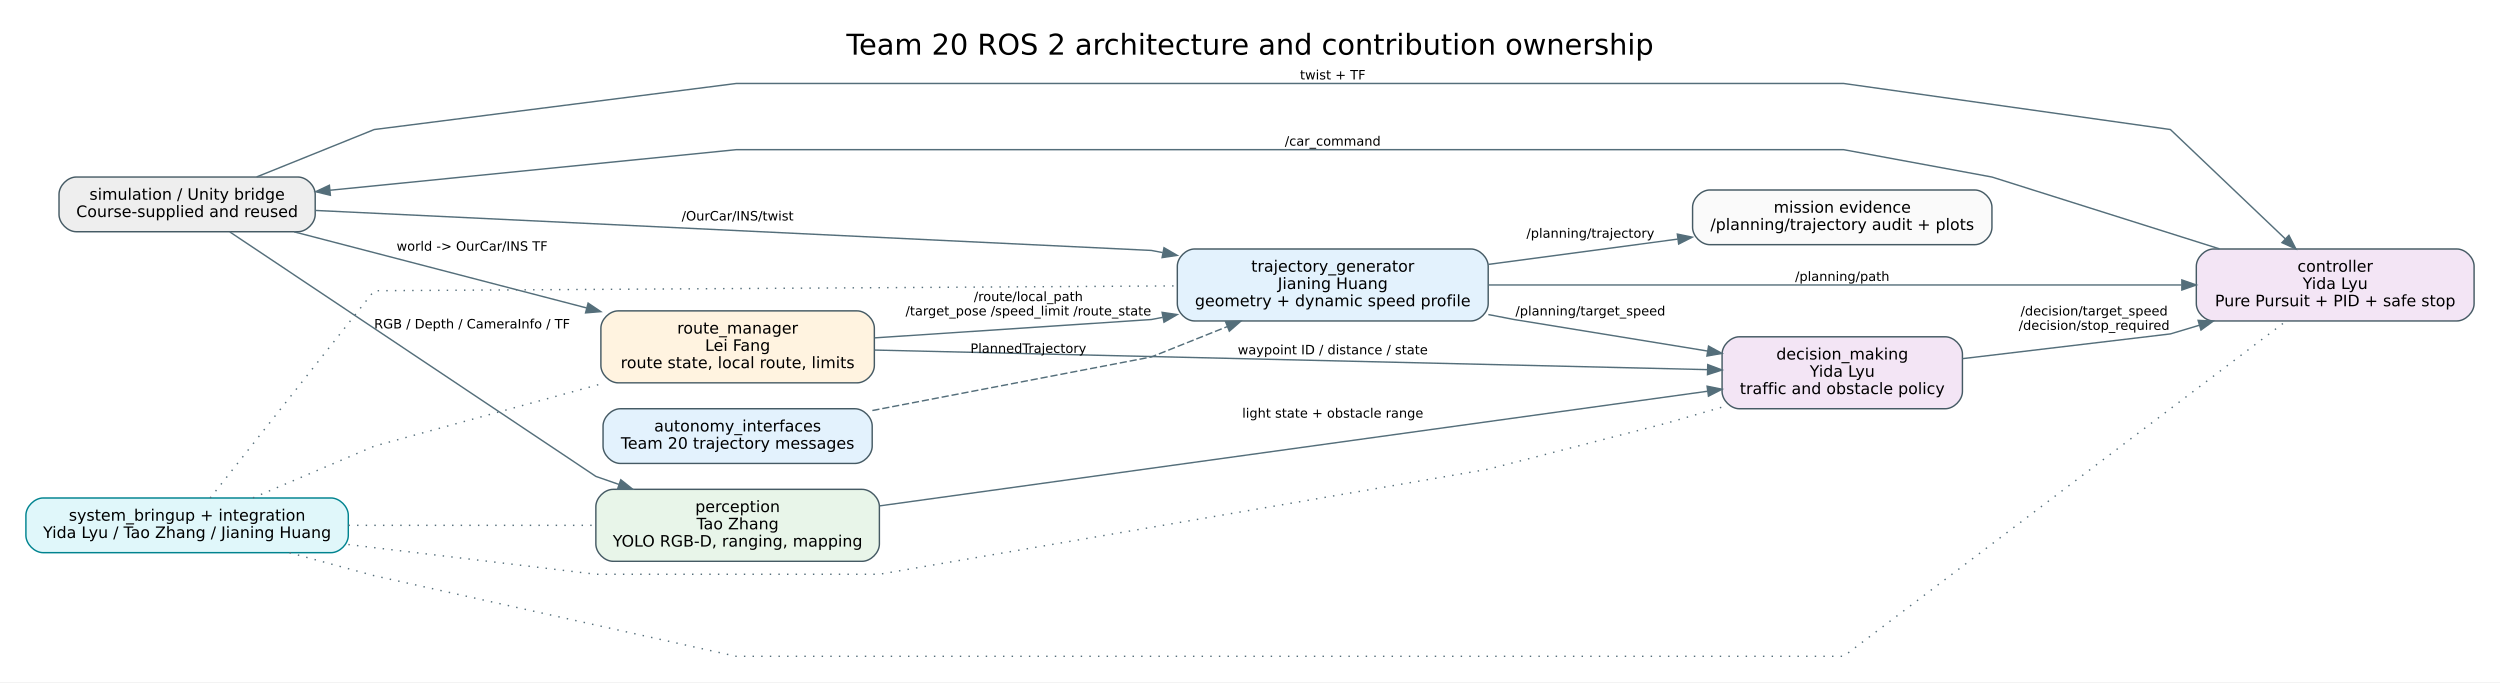
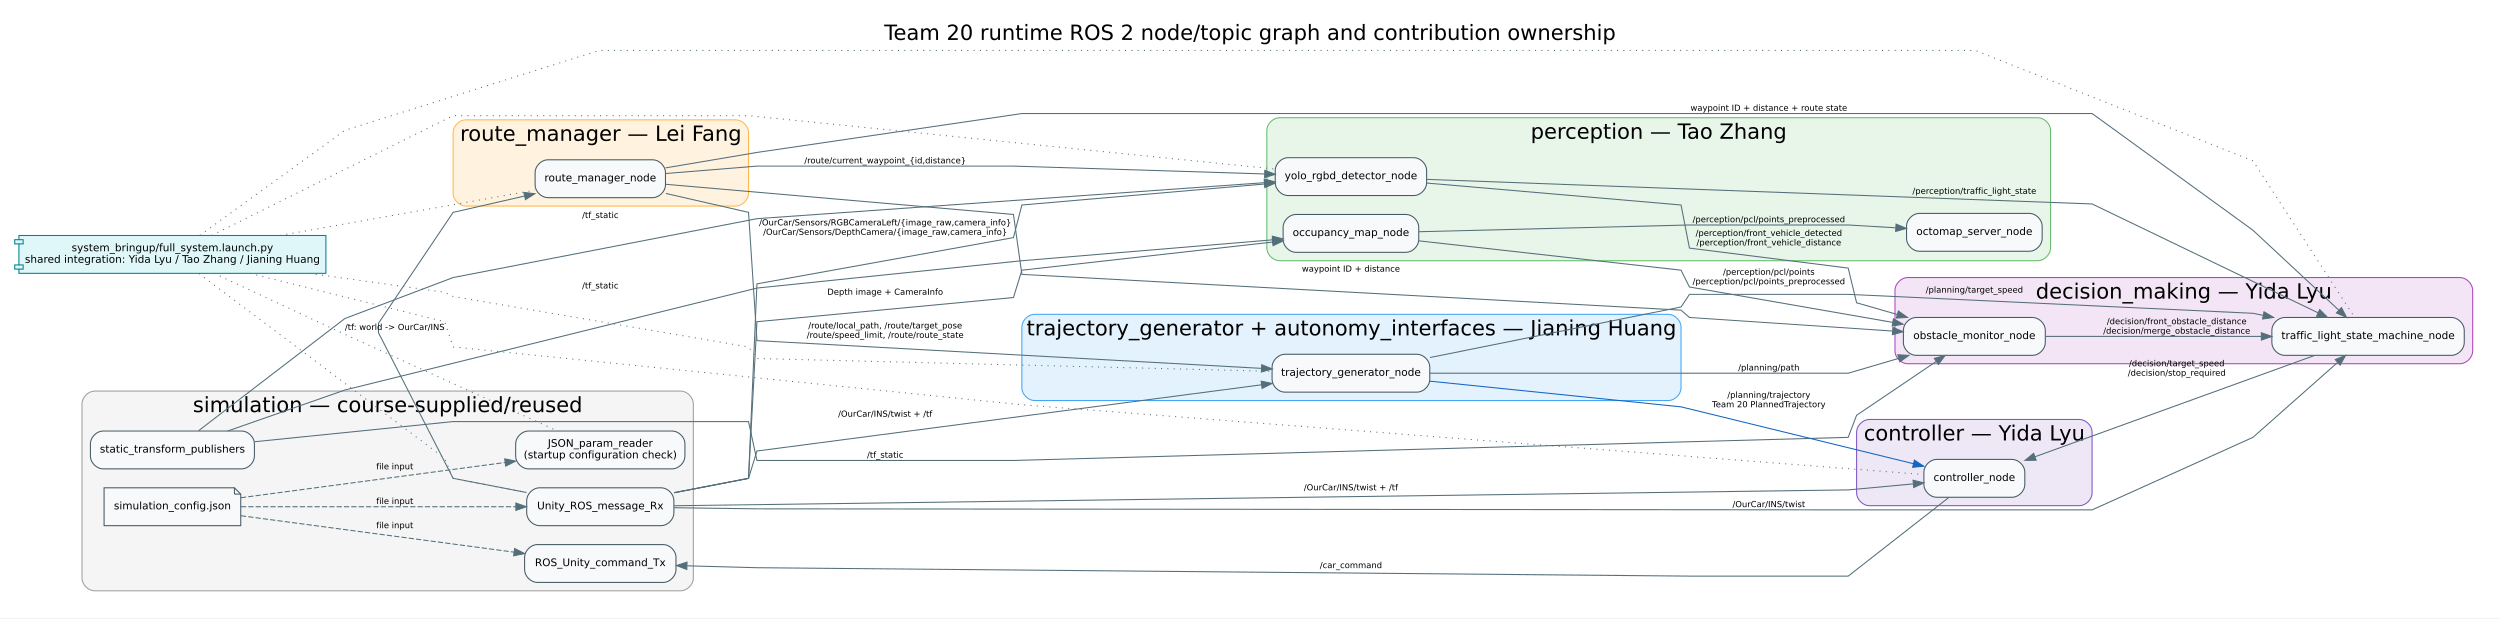
- <svg xmlns="http://www.w3.org/2000/svg" width="1737pt" height="474pt" viewBox="0.00 0.00 1737.00 474.00">
-   <g id="graph0" class="graph" transform="scale(1 1) rotate(0) translate(18 456)">
-     <polygon fill="white" stroke="transparent" points="-18,18 -18,-456 1719,-456 1719,18 -18,18" />
-     <text text-anchor="middle" x="850.5" y="-418" font-family="DejaVu Sans" font-size="20.00">Team 20 ROS 2 architecture and contribution ownership</text>
+ <svg xmlns="http://www.w3.org/2000/svg" width="2378pt" height="588pt" viewBox="0.00 0.00 2378.00 588.00">
+   <g id="graph0" class="graph" transform="scale(1 1) rotate(0) translate(18 570)">
+     <polygon fill="white" stroke="transparent" points="-18,18 -18,-570 2360,-570 2360,18 -18,18" />
+     <text text-anchor="middle" x="1171" y="-532" font-family="DejaVu Sans" font-size="20.00">Team 20 runtime ROS 2 node/topic graph and contribution ownership</text>
+     <g id="clust1" class="cluster">
+       <path fill="#f5f5f5" stroke="#9e9e9e" d="M72,-8C72,-8 629.5,-8 629.5,-8 635.5,-8 641.5,-14 641.5,-20 641.5,-20 641.5,-186 641.5,-186 641.5,-192 635.5,-198 629.5,-198 629.5,-198 72,-198 72,-198 66,-198 60,-192 60,-186 60,-186 60,-20 60,-20 60,-14 66,-8 72,-8" />
+       <text text-anchor="middle" x="350.75" y="-178" font-family="DejaVu Sans" font-size="20.00">simulation — course-supplied/reused</text>
+     </g>
+     <g id="clust2" class="cluster">
+       <path fill="#e8f5e9" stroke="#66bb6a" d="M1199,-322C1199,-322 1920.5,-322 1920.5,-322 1926.5,-322 1932.5,-328 1932.5,-334 1932.5,-334 1932.5,-446 1932.5,-446 1932.5,-452 1926.5,-458 1920.5,-458 1920.5,-458 1199,-458 1199,-458 1193,-458 1187,-452 1187,-446 1187,-446 1187,-334 1187,-334 1187,-328 1193,-322 1199,-322" />
+       <text text-anchor="middle" x="1559.75" y="-438" font-family="DejaVu Sans" font-size="20.00">perception — Tao Zhang</text>
+     </g>
+     <g id="clust3" class="cluster">
+       <path fill="#fff3e0" stroke="#ffb74d" d="M425,-374C425,-374 682,-374 682,-374 688,-374 694,-380 694,-386 694,-386 694,-444 694,-444 694,-450 688,-456 682,-456 682,-456 425,-456 425,-456 419,-456 413,-450 413,-444 413,-444 413,-386 413,-386 413,-380 419,-374 425,-374" />
+       <text text-anchor="middle" x="553.5" y="-436" font-family="DejaVu Sans" font-size="20.00">route_manager — Lei Fang</text>
+     </g>
+     <g id="clust4" class="cluster">
+       <path fill="#e3f2fd" stroke="#42a5f5" d="M966,-189C966,-189 1569,-189 1569,-189 1575,-189 1581,-195 1581,-201 1581,-201 1581,-259 1581,-259 1581,-265 1575,-271 1569,-271 1569,-271 966,-271 966,-271 960,-271 954,-265 954,-259 954,-259 954,-201 954,-201 954,-195 960,-189 966,-189" />
+       <text text-anchor="middle" x="1267.5" y="-251" font-family="DejaVu Sans" font-size="20.00">trajectory_generator + autonomy_interfaces — Jianing Huang</text>
+     </g>
+     <g id="clust5" class="cluster">
+       <path fill="#f3e5f5" stroke="#ab47bc" d="M1796.5,-224C1796.5,-224 2322,-224 2322,-224 2328,-224 2334,-230 2334,-236 2334,-236 2334,-294 2334,-294 2334,-300 2328,-306 2322,-306 2322,-306 1796.5,-306 1796.5,-306 1790.5,-306 1784.5,-300 1784.5,-294 1784.5,-294 1784.5,-236 1784.5,-236 1784.5,-230 1790.5,-224 1796.5,-224" />
+       <text text-anchor="middle" x="2059.25" y="-286" font-family="DejaVu Sans" font-size="20.00">decision_making — Yida Lyu</text>
+     </g>
+     <g id="clust6" class="cluster">
+       <path fill="#ede7f6" stroke="#7e57c2" d="M1760,-89C1760,-89 1960,-89 1960,-89 1966,-89 1972,-95 1972,-101 1972,-101 1972,-159 1972,-159 1972,-165 1966,-171 1960,-171 1960,-171 1760,-171 1760,-171 1754,-171 1748,-165 1748,-159 1748,-159 1748,-101 1748,-101 1748,-95 1754,-89 1760,-89" />
+       <text text-anchor="middle" x="1860" y="-151" font-family="DejaVu Sans" font-size="20.00">controller — Yida Lyu</text>
+     </g>
    <g id="node1" class="node">
-       <path fill="#eeeeee" stroke="#455a64" d="M189,-333C189,-333 35,-333 35,-333 29,-333 23,-327 23,-321 23,-321 23,-307 23,-307 23,-301 29,-295 35,-295 35,-295 189,-295 189,-295 195,-295 201,-301 201,-307 201,-307 201,-321 201,-321 201,-327 195,-333 189,-333" />
-       <text text-anchor="middle" x="112" y="-317.2" font-family="DejaVu Sans" font-size="11.00">simulation / Unity bridge</text>
-       <text text-anchor="middle" x="112" y="-305.2" font-family="DejaVu Sans" font-size="11.00">Course-supplied and reused</text>
+       <polygon fill="#f7f9fb" stroke="#455a64" points="205,-106 81,-106 81,-70 211,-70 211,-100 205,-106" />
+       <polyline fill="none" stroke="#455a64" points="205,-106 205,-100 " />
+       <polyline fill="none" stroke="#455a64" points="211,-100 205,-100 " />
+       <text text-anchor="middle" x="146" y="-85.5" font-family="DejaVu Sans" font-size="10.00">simulation_config.json</text>
    </g>
    <g id="node2" class="node">
-       <path fill="#e8f5e9" stroke="#455a64" d="M581,-116C581,-116 408,-116 408,-116 402,-116 396,-110 396,-104 396,-104 396,-78 396,-78 396,-72 402,-66 408,-66 408,-66 581,-66 581,-66 587,-66 593,-72 593,-78 593,-78 593,-104 593,-104 593,-110 587,-116 581,-116" />
-       <text text-anchor="middle" x="494.5" y="-100.2" font-family="DejaVu Sans" font-size="11.00">perception</text>
-       <text text-anchor="middle" x="494.5" y="-88.2" font-family="DejaVu Sans" font-size="11.00">Tao Zhang</text>
-       <text text-anchor="middle" x="494.5" y="-76.2" font-family="DejaVu Sans" font-size="11.00">YOLO RGB-D, ranging, mapping</text>
+       <path fill="#f7f9fb" stroke="#455a64" d="M621.5,-160C621.5,-160 484.5,-160 484.5,-160 478.5,-160 472.5,-154 472.5,-148 472.5,-148 472.5,-136 472.5,-136 472.5,-130 478.5,-124 484.5,-124 484.5,-124 621.5,-124 621.5,-124 627.5,-124 633.5,-130 633.5,-136 633.5,-136 633.5,-148 633.5,-148 633.5,-154 627.5,-160 621.5,-160" />
+       <text text-anchor="middle" x="553" y="-145" font-family="DejaVu Sans" font-size="10.00">JSON_param_reader</text>
+       <text text-anchor="middle" x="553" y="-134" font-family="DejaVu Sans" font-size="10.00">(startup configuration check)</text>
+     </g>
+     <g id="edge26" class="edge">
+       <path fill="none" stroke="#546e7a" stroke-dasharray="5,2" d="M211.17,-96.56C278.95,-105.59 386.32,-119.91 462.42,-130.06" />
+       <polygon fill="#546e7a" stroke="#546e7a" points="462.1,-133.54 472.47,-131.4 463.02,-126.61 462.1,-133.54" />
+       <text text-anchor="middle" x="357.5" y="-123.6" font-family="DejaVu Sans" font-size="8.00">file input</text>
+     </g>
+     <g id="node3" class="node">
+       <path fill="#f7f9fb" stroke="#455a64" d="M611,-106C611,-106 495,-106 495,-106 489,-106 483,-100 483,-94 483,-94 483,-82 483,-82 483,-76 489,-70 495,-70 495,-70 611,-70 611,-70 617,-70 623,-76 623,-82 623,-82 623,-94 623,-94 623,-100 617,-106 611,-106" />
+       <text text-anchor="middle" x="553" y="-85.5" font-family="DejaVu Sans" font-size="10.00">Unity_ROS_message_Rx</text>
+     </g>
+     <g id="edge27" class="edge">
+       <path fill="none" stroke="#546e7a" stroke-dasharray="5,2" d="M211.17,-88C282.04,-88 396.21,-88 472.64,-88" />
+       <polygon fill="#546e7a" stroke="#546e7a" points="472.7,-91.5 482.7,-88 472.7,-84.5 472.7,-91.5" />
+       <text text-anchor="middle" x="357.5" y="-90.6" font-family="DejaVu Sans" font-size="8.00">file input</text>
+     </g>
+     <g id="node4" class="node">
+       <path fill="#f7f9fb" stroke="#455a64" d="M613,-52C613,-52 493,-52 493,-52 487,-52 481,-46 481,-40 481,-40 481,-28 481,-28 481,-22 487,-16 493,-16 493,-16 613,-16 613,-16 619,-16 625,-22 625,-28 625,-28 625,-40 625,-40 625,-46 619,-52 613,-52" />
+       <text text-anchor="middle" x="553" y="-31.5" font-family="DejaVu Sans" font-size="10.00">ROS_Unity_command_Tx</text>
+     </g>
+     <g id="edge28" class="edge">
+       <path fill="none" stroke="#546e7a" stroke-dasharray="5,2" d="M211.17,-79.44C281.51,-70.07 394.49,-55 470.91,-44.81" />
+       <polygon fill="#546e7a" stroke="#546e7a" points="471.52,-48.26 480.97,-43.47 470.6,-41.32 471.52,-48.26" />
+       <text text-anchor="middle" x="357.5" y="-67.6" font-family="DejaVu Sans" font-size="8.00">file input</text>
+     </g>
+     <g id="node6" class="node">
+       <path fill="#f7f9fb" stroke="#455a64" d="M1327,-420C1327,-420 1207,-420 1207,-420 1201,-420 1195,-414 1195,-408 1195,-408 1195,-396 1195,-396 1195,-390 1201,-384 1207,-384 1207,-384 1327,-384 1327,-384 1333,-384 1339,-390 1339,-396 1339,-396 1339,-408 1339,-408 1339,-414 1333,-420 1327,-420" />
+       <text text-anchor="middle" x="1267" y="-399.5" font-family="DejaVu Sans" font-size="10.00">yolo_rgbd_detector_node</text>
    </g>
    <g id="edge1" class="edge">
-       <path fill="none" stroke="#546e7a" d="M141.69,-294.84C213.64,-246.79 396,-125 396,-125 396,-125 402.45,-122.75 412.03,-119.41" />
-       <polygon fill="#546e7a" stroke="#546e7a" points="413.33,-122.66 421.62,-116.07 411.02,-116.05 413.33,-122.66" />
-       <text text-anchor="middle" x="310" y="-227.8" font-family="DejaVu Sans" font-size="9.00">RGB / Depth / CameraInfo / TF</text>
-     </g>
-     <g id="node3" class="node">
-       <path fill="#fff3e0" stroke="#455a64" d="M577.5,-240C577.5,-240 411.5,-240 411.5,-240 405.5,-240 399.5,-234 399.5,-228 399.5,-228 399.5,-202 399.5,-202 399.5,-196 405.5,-190 411.5,-190 411.5,-190 577.5,-190 577.5,-190 583.5,-190 589.5,-196 589.5,-202 589.5,-202 589.5,-228 589.5,-228 589.5,-234 583.5,-240 577.5,-240" />
-       <text text-anchor="middle" x="494.5" y="-224.2" font-family="DejaVu Sans" font-size="11.00">route_manager</text>
-       <text text-anchor="middle" x="494.5" y="-212.2" font-family="DejaVu Sans" font-size="11.00">Lei Fang</text>
-       <text text-anchor="middle" x="494.5" y="-200.2" font-family="DejaVu Sans" font-size="11.00">route state, local route, limits</text>
+       <path fill="none" stroke="#546e7a" d="M623.18,-101.34C658.45,-108.14 694,-115 694,-115 694,-115 702,-300 702,-300 702,-300 946,-344 946,-344 946,-344 954,-375 954,-375 954,-375 1092.17,-386.96 1184.62,-394.96" />
+       <polygon fill="#546e7a" stroke="#546e7a" points="1184.55,-398.46 1194.81,-395.84 1185.15,-391.49 1184.55,-398.46" />
+       <text text-anchor="middle" x="824" y="-355.6" font-family="DejaVu Sans" font-size="8.00">/OurCar/Sensors/RGBCameraLeft/{image_raw,camera_info}</text>
+       <text text-anchor="middle" x="824" y="-346.6" font-family="DejaVu Sans" font-size="8.00">/OurCar/Sensors/DepthCamera/{image_raw,camera_info}</text>
+     </g>
+     <g id="node7" class="node">
+       <path fill="#f7f9fb" stroke="#455a64" d="M1319.5,-366C1319.5,-366 1214.5,-366 1214.5,-366 1208.5,-366 1202.5,-360 1202.5,-354 1202.5,-354 1202.5,-342 1202.5,-342 1202.5,-336 1208.5,-330 1214.5,-330 1214.5,-330 1319.5,-330 1319.5,-330 1325.5,-330 1331.5,-336 1331.5,-342 1331.5,-342 1331.5,-354 1331.5,-354 1331.5,-360 1325.5,-366 1319.5,-366" />
+       <text text-anchor="middle" x="1267" y="-345.5" font-family="DejaVu Sans" font-size="10.00">occupancy_map_node</text>
    </g>
    <g id="edge2" class="edge">
-       <path fill="none" stroke="#546e7a" d="M186.36,-294.91C244.08,-279.89 325.24,-258.78 389.63,-242.02" />
-       <polygon fill="#546e7a" stroke="#546e7a" points="390.62,-245.39 399.41,-239.48 388.85,-238.61 390.62,-245.39" />
-       <text text-anchor="middle" x="310" y="-281.8" font-family="DejaVu Sans" font-size="9.00">world -&gt; OurCar/INS TF</text>
-     </g>
-     <g id="node4" class="node">
-       <path fill="#e3f2fd" stroke="#455a64" d="M1004,-283C1004,-283 812,-283 812,-283 806,-283 800,-277 800,-271 800,-271 800,-245 800,-245 800,-239 806,-233 812,-233 812,-233 1004,-233 1004,-233 1010,-233 1016,-239 1016,-245 1016,-245 1016,-271 1016,-271 1016,-277 1010,-283 1004,-283" />
-       <text text-anchor="middle" x="908" y="-267.2" font-family="DejaVu Sans" font-size="11.00">trajectory_generator</text>
-       <text text-anchor="middle" x="908" y="-255.2" font-family="DejaVu Sans" font-size="11.00">Jianing Huang</text>
-       <text text-anchor="middle" x="908" y="-243.2" font-family="DejaVu Sans" font-size="11.00">geometry + dynamic speed profile</text>
+       <path fill="none" stroke="#546e7a" d="M623.18,-101.34C658.45,-108.14 694,-115 694,-115 694,-115 702,-264 702,-264 702,-264 946,-287 946,-287 946,-287 954,-313 954,-313 954,-313 1100.1,-329.39 1192.35,-339.74" />
+       <polygon fill="#546e7a" stroke="#546e7a" points="1192.16,-343.24 1202.49,-340.88 1192.94,-336.28 1192.16,-343.24" />
+       <text text-anchor="middle" x="824" y="-289.6" font-family="DejaVu Sans" font-size="8.00">Depth image + CameraInfo</text>
+     </g>
+     <g id="node9" class="node">
+       <path fill="#f7f9fb" stroke="#455a64" d="M603,-418C603,-418 503,-418 503,-418 497,-418 491,-412 491,-406 491,-406 491,-394 491,-394 491,-388 497,-382 503,-382 503,-382 603,-382 603,-382 609,-382 615,-388 615,-394 615,-394 615,-406 615,-406 615,-412 609,-418 603,-418" />
+       <text text-anchor="middle" x="553" y="-397.5" font-family="DejaVu Sans" font-size="10.00">route_manager_node</text>
+     </g>
+     <g id="edge8" class="edge">
+       <path fill="none" stroke="#546e7a" d="M482.59,-101.58C447.73,-108.3 413,-115 413,-115 413,-115 342,-253.5 342,-253.5 342,-253.5 342,-262.5 342,-262.5 342,-262.5 413,-368 413,-368 413,-368 446.46,-375.65 480.66,-383.47" />
+       <polygon fill="#546e7a" stroke="#546e7a" points="480.25,-386.96 490.78,-385.78 481.81,-380.14 480.25,-386.96" />
+       <text text-anchor="middle" x="357.5" y="-256.1" font-family="DejaVu Sans" font-size="8.00">/tf: world -&gt; OurCar/INS</text>
+     </g>
+     <g id="node10" class="node">
+       <path fill="#f7f9fb" stroke="#455a64" d="M1330,-233C1330,-233 1204,-233 1204,-233 1198,-233 1192,-227 1192,-221 1192,-221 1192,-209 1192,-209 1192,-203 1198,-197 1204,-197 1204,-197 1330,-197 1330,-197 1336,-197 1342,-203 1342,-209 1342,-209 1342,-221 1342,-221 1342,-227 1336,-233 1330,-233" />
+       <text text-anchor="middle" x="1267" y="-212.5" font-family="DejaVu Sans" font-size="10.00">trajectory_generator_node</text>
+     </g>
+     <g id="edge9" class="edge">
+       <path fill="none" stroke="#546e7a" d="M623.18,-101.34C658.45,-108.14 694,-115 694,-115 694,-115 702,-141 702,-141 702,-141 1024.64,-183.33 1181.87,-203.96" />
+       <polygon fill="#546e7a" stroke="#546e7a" points="1181.61,-207.46 1191.98,-205.29 1182.52,-200.52 1181.61,-207.46" />
+       <text text-anchor="middle" x="824" y="-173.6" font-family="DejaVu Sans" font-size="8.00">/OurCar/INS/twist + /tf</text>
+     </g>
+     <g id="node12" class="node">
+       <path fill="#f7f9fb" stroke="#455a64" d="M2314,-268C2314,-268 2155,-268 2155,-268 2149,-268 2143,-262 2143,-256 2143,-256 2143,-244 2143,-244 2143,-238 2149,-232 2155,-232 2155,-232 2314,-232 2314,-232 2320,-232 2326,-238 2326,-244 2326,-244 2326,-256 2326,-256 2326,-262 2320,-268 2314,-268" />
+       <text text-anchor="middle" x="2234.5" y="-247.5" font-family="DejaVu Sans" font-size="10.00">traffic_light_state_machine_node</text>
+     </g>
+     <g id="edge11" class="edge">
+       <path fill="none" stroke="#546e7a" d="M623.23,-87.06C661.75,-86.54 702,-86 702,-86 702,-86 1748,-85 1748,-85 1748,-85 1972,-85 1972,-85 1972,-85 2125,-154 2125,-154 2125,-154 2173.15,-196.61 2205.3,-225.05" />
+       <polygon fill="#546e7a" stroke="#546e7a" points="2203.28,-227.94 2213.09,-231.94 2207.92,-222.7 2203.28,-227.94" />
+       <text text-anchor="middle" x="1664.5" y="-87.6" font-family="DejaVu Sans" font-size="8.00">/OurCar/INS/twist</text>
+     </g>
+     <g id="node13" class="node">
+       <path fill="#f7f9fb" stroke="#455a64" d="M1896,-133C1896,-133 1824,-133 1824,-133 1818,-133 1812,-127 1812,-121 1812,-121 1812,-109 1812,-109 1812,-103 1818,-97 1824,-97 1824,-97 1896,-97 1896,-97 1902,-97 1908,-103 1908,-109 1908,-109 1908,-121 1908,-121 1908,-127 1902,-133 1896,-133" />
+       <text text-anchor="middle" x="1860" y="-112.5" font-family="DejaVu Sans" font-size="10.00">controller_node</text>
+     </g>
+     <g id="edge10" class="edge">
+       <path fill="none" stroke="#546e7a" d="M623.33,-88.94C877,-92.36 1740,-104 1740,-104 1740,-104 1771.24,-106.89 1801.71,-109.7" />
+       <polygon fill="#546e7a" stroke="#546e7a" points="1801.69,-113.22 1811.97,-110.65 1802.33,-106.25 1801.69,-113.22" />
+       <text text-anchor="middle" x="1267" y="-103.6" font-family="DejaVu Sans" font-size="8.00">/OurCar/INS/twist + /tf</text>
+     </g>
+     <g id="node5" class="node">
+       <path fill="#f7f9fb" stroke="#455a64" d="M212,-160C212,-160 80,-160 80,-160 74,-160 68,-154 68,-148 68,-148 68,-136 68,-136 68,-130 74,-124 80,-124 80,-124 212,-124 212,-124 218,-124 224,-130 224,-136 224,-136 224,-148 224,-148 224,-154 218,-160 212,-160" />
+       <text text-anchor="middle" x="146" y="-139.5" font-family="DejaVu Sans" font-size="10.00">static_transform_publishers</text>
+     </g>
+     <g id="edge5" class="edge">
+       <path fill="none" stroke="#546e7a" d="M170.7,-160.18C215.91,-194.84 310,-267 310,-267 310,-267 413,-306 413,-306 413,-306 702,-362 702,-362 702,-362 1028.73,-385.17 1184.82,-396.24" />
+       <polygon fill="#546e7a" stroke="#546e7a" points="1184.63,-399.74 1194.85,-396.95 1185.13,-392.76 1184.63,-399.74" />
+       <text text-anchor="middle" x="553" y="-362.6" font-family="DejaVu Sans" font-size="8.00">/tf_static</text>
+     </g>
+     <g id="edge6" class="edge">
+       <path fill="none" stroke="#546e7a" d="M198.57,-160.04C246.33,-176.73 310,-199 310,-199 310,-199 702,-296 702,-296 702,-296 954,-322 954,-322 954,-322 1100.1,-334.18 1192.35,-341.86" />
+       <polygon fill="#546e7a" stroke="#546e7a" points="1192.23,-345.36 1202.49,-342.71 1192.81,-338.39 1192.23,-345.36" />
+       <text text-anchor="middle" x="553" y="-295.6" font-family="DejaVu Sans" font-size="8.00">/tf_static</text>
+     </g>
+     <g id="node11" class="node">
+       <path fill="#f7f9fb" stroke="#455a64" d="M1915.5,-268C1915.5,-268 1804.5,-268 1804.5,-268 1798.5,-268 1792.5,-262 1792.5,-256 1792.5,-256 1792.5,-244 1792.5,-244 1792.5,-238 1798.5,-232 1804.5,-232 1804.5,-232 1915.5,-232 1915.5,-232 1921.5,-232 1927.5,-238 1927.5,-244 1927.5,-244 1927.5,-256 1927.5,-256 1927.5,-262 1921.5,-268 1915.5,-268" />
+       <text text-anchor="middle" x="1860" y="-247.5" font-family="DejaVu Sans" font-size="10.00">obstacle_monitor_node</text>
+     </g>
+     <g id="edge7" class="edge">
+       <path fill="none" stroke="#546e7a" d="M224.3,-149.85C302.83,-157.82 413,-169 413,-169 413,-169 694,-169 694,-169 694,-169 702,-132 702,-132 702,-132 946,-132 946,-132 946,-132 1740,-154 1740,-154 1740,-154 1748,-175 1748,-175 1748,-175 1791.21,-204.2 1823.71,-226.16" />
+       <polygon fill="#546e7a" stroke="#546e7a" points="1821.88,-229.15 1832.13,-231.84 1825.8,-223.35 1821.88,-229.15" />
+       <text text-anchor="middle" x="824" y="-134.6" font-family="DejaVu Sans" font-size="8.00">/tf_static</text>
+     </g>
+     <g id="edge17" class="edge">
+       <path fill="none" stroke="#546e7a" d="M1339.02,-395.87C1431.37,-387.91 1581,-375 1581,-375 1581,-375 1589,-334 1589,-334 1589,-334 1740,-315 1740,-315 1740,-315 1748,-282 1748,-282 1748,-282 1765.44,-276.97 1786.49,-270.9" />
+       <polygon fill="#546e7a" stroke="#546e7a" points="1787.72,-274.19 1796.36,-268.06 1785.79,-267.46 1787.72,-274.19" />
+       <text text-anchor="middle" x="1664.5" y="-345.6" font-family="DejaVu Sans" font-size="8.00">/perception/front_vehicle_detected</text>
+       <text text-anchor="middle" x="1664.5" y="-336.6" font-family="DejaVu Sans" font-size="8.00">/perception/front_vehicle_distance</text>
+     </g>
+     <g id="edge16" class="edge">
+       <path fill="none" stroke="#546e7a" d="M1339.05,-399.38C1517.8,-392.77 1972,-376 1972,-376 1972,-376 2111.54,-308.77 2186.75,-272.53" />
+       <polygon fill="#546e7a" stroke="#546e7a" points="2188.54,-275.55 2196.03,-268.05 2185.51,-269.24 2188.54,-275.55" />
+       <text text-anchor="middle" x="1860" y="-385.6" font-family="DejaVu Sans" font-size="8.00">/perception/traffic_light_state</text>
+     </g>
+     <g id="node8" class="node">
+       <path fill="#f7f9fb" stroke="#455a64" d="M1912.5,-367C1912.5,-367 1807.5,-367 1807.5,-367 1801.5,-367 1795.5,-361 1795.5,-355 1795.5,-355 1795.5,-343 1795.5,-343 1795.5,-337 1801.5,-331 1807.5,-331 1807.5,-331 1912.5,-331 1912.5,-331 1918.5,-331 1924.5,-337 1924.5,-343 1924.5,-343 1924.5,-355 1924.5,-355 1924.5,-361 1918.5,-367 1912.5,-367" />
+       <text text-anchor="middle" x="1860" y="-346.5" font-family="DejaVu Sans" font-size="10.00">octomap_server_node</text>
    </g>
    <g id="edge3" class="edge">
-       <path fill="none" stroke="#546e7a" d="M201.15,-309.78C382.81,-301.09 782,-282 782,-282 782,-282 784.91,-281.44 789.85,-280.49" />
-       <polygon fill="#546e7a" stroke="#546e7a" points="790.75,-283.88 799.91,-278.56 789.43,-277.01 790.75,-283.88" />
-       <text text-anchor="middle" x="494.5" y="-302.8" font-family="DejaVu Sans" font-size="9.00">/OurCar/INS/twist</text>
-     </g>
-     <g id="node7" class="node">
-       <path fill="#f3e5f5" stroke="#455a64" d="M1689,-283C1689,-283 1520,-283 1520,-283 1514,-283 1508,-277 1508,-271 1508,-271 1508,-245 1508,-245 1508,-239 1514,-233 1520,-233 1520,-233 1689,-233 1689,-233 1695,-233 1701,-239 1701,-245 1701,-245 1701,-271 1701,-271 1701,-277 1695,-283 1689,-283" />
-       <text text-anchor="middle" x="1604.5" y="-267.2" font-family="DejaVu Sans" font-size="11.00">controller</text>
-       <text text-anchor="middle" x="1604.5" y="-255.2" font-family="DejaVu Sans" font-size="11.00">Yida Lyu</text>
-       <text text-anchor="middle" x="1604.5" y="-243.2" font-family="DejaVu Sans" font-size="11.00">Pure Pursuit + PID + safe stop</text>
+       <path fill="none" stroke="#546e7a" d="M1331.8,-349.59C1425.42,-351.92 1589,-356 1589,-356 1589,-356 1740,-356 1740,-356 1740,-356 1760.88,-354.77 1785.14,-353.34" />
+       <polygon fill="#546e7a" stroke="#546e7a" points="1785.54,-356.83 1795.32,-352.75 1785.13,-349.84 1785.54,-356.83" />
+       <text text-anchor="middle" x="1664.5" y="-358.6" font-family="DejaVu Sans" font-size="8.00">/perception/pcl/points_preprocessed</text>
    </g>
    <g id="edge4" class="edge">
-       <path fill="none" stroke="#546e7a" d="M160.3,-333.07C197.12,-347.91 242,-366 242,-366 242,-366 493.5,-398 493.5,-398 493.5,-398 493.5,-398 1263,-398 1263,-398 1490,-366 1490,-366 1490,-366 1536.37,-321.88 1569.83,-290.04" />
-       <polygon fill="#546e7a" stroke="#546e7a" points="1572.34,-292.48 1577.18,-283.05 1567.52,-287.41 1572.34,-292.48" />
-       <text text-anchor="middle" x="908" y="-400.8" font-family="DejaVu Sans" font-size="9.00">twist + TF</text>
-     </g>
-     <g id="node6" class="node">
-       <path fill="#f3e5f5" stroke="#455a64" d="M1333.5,-222C1333.5,-222 1190.5,-222 1190.5,-222 1184.5,-222 1178.5,-216 1178.5,-210 1178.5,-210 1178.5,-184 1178.5,-184 1178.5,-178 1184.5,-172 1190.5,-172 1190.5,-172 1333.5,-172 1333.5,-172 1339.5,-172 1345.5,-178 1345.5,-184 1345.5,-184 1345.5,-210 1345.5,-210 1345.5,-216 1339.5,-222 1333.5,-222" />
-       <text text-anchor="middle" x="1262" y="-206.2" font-family="DejaVu Sans" font-size="11.00">decision_making</text>
-       <text text-anchor="middle" x="1262" y="-194.2" font-family="DejaVu Sans" font-size="11.00">Yida Lyu</text>
-       <text text-anchor="middle" x="1262" y="-182.2" font-family="DejaVu Sans" font-size="11.00">traffic and obstacle policy</text>
-     </g>
-     <g id="edge7" class="edge">
-       <path fill="none" stroke="#546e7a" d="M593.23,-104.53C741.82,-125.11 1022.63,-163.99 1168.22,-184.15" />
-       <polygon fill="#546e7a" stroke="#546e7a" points="1168.08,-187.67 1178.47,-185.57 1169.04,-180.73 1168.08,-187.67" />
-       <text text-anchor="middle" x="908" y="-165.8" font-family="DejaVu Sans" font-size="9.00">light state + obstacle range</text>
-     </g>
-     <g id="edge5" class="edge">
-       <path fill="none" stroke="#546e7a" d="M589.71,-221.25C673.21,-226.79 782,-234 782,-234 782,-234 784.91,-234.56 789.85,-235.51" />
-       <polygon fill="#546e7a" stroke="#546e7a" points="789.43,-238.99 799.91,-237.44 790.75,-232.12 789.43,-238.99" />
-       <text text-anchor="middle" x="696.5" y="-246.8" font-family="DejaVu Sans" font-size="9.00">/route/local_path</text>
-       <text text-anchor="middle" x="696.5" y="-236.8" font-family="DejaVu Sans" font-size="9.00">/target_pose /speed_limit /route_state</text>
-     </g>
-     <g id="edge6" class="edge">
-       <path fill="none" stroke="#546e7a" d="M589.75,-212.78C737.37,-209.31 1021.37,-202.63 1168.13,-199.18" />
-       <polygon fill="#546e7a" stroke="#546e7a" points="1168.54,-202.68 1178.46,-198.94 1168.38,-195.68 1168.54,-202.68" />
-       <text text-anchor="middle" x="908" y="-209.8" font-family="DejaVu Sans" font-size="9.00">waypoint ID / distance / state</text>
-     </g>
-     <g id="edge9" class="edge">
-       <path fill="none" stroke="#546e7a" d="M1016.09,-237.44C1026.9,-235.36 1034,-234 1034,-234 1034,-234 1105.63,-222.32 1168.42,-212.09" />
-       <polygon fill="#546e7a" stroke="#546e7a" points="1169.1,-215.53 1178.41,-210.46 1167.97,-208.62 1169.1,-215.53" />
-       <text text-anchor="middle" x="1087" y="-236.8" font-family="DejaVu Sans" font-size="9.00">/planning/target_speed</text>
-     </g>
-     <g id="edge10" class="edge">
-       <path fill="none" stroke="#546e7a" d="M1016.37,-258C1147.33,-258 1367.28,-258 1497.58,-258" />
-       <polygon fill="#546e7a" stroke="#546e7a" points="1497.96,-261.5 1507.96,-258 1497.96,-254.5 1497.96,-261.5" />
-       <text text-anchor="middle" x="1262" y="-260.8" font-family="DejaVu Sans" font-size="9.00">/planning/path</text>
-     </g>
-     <g id="node9" class="node">
-       <path fill="#fafafa" stroke="#455a64" d="M1354,-324C1354,-324 1170,-324 1170,-324 1164,-324 1158,-318 1158,-312 1158,-312 1158,-298 1158,-298 1158,-292 1164,-286 1170,-286 1170,-286 1354,-286 1354,-286 1360,-286 1366,-292 1366,-298 1366,-298 1366,-312 1366,-312 1366,-318 1360,-324 1354,-324" />
-       <text text-anchor="middle" x="1262" y="-308.2" font-family="DejaVu Sans" font-size="11.00">mission evidence</text>
-       <text text-anchor="middle" x="1262" y="-296.2" font-family="DejaVu Sans" font-size="11.00">/planning/trajectory audit + plots</text>
-     </g>
-     <g id="edge11" class="edge">
-       <path fill="none" stroke="#546e7a" d="M1016.05,-272.29C1057.71,-277.86 1105.5,-284.24 1147.74,-289.88" />
-       <polygon fill="#546e7a" stroke="#546e7a" points="1147.41,-293.36 1157.78,-291.22 1148.34,-286.43 1147.41,-293.36" />
-       <text text-anchor="middle" x="1087" y="-290.8" font-family="DejaVu Sans" font-size="9.00">/planning/trajectory</text>
-     </g>
-     <g id="node5" class="node">
-       <path fill="#e3f2fd" stroke="#455a64" d="M576,-172C576,-172 413,-172 413,-172 407,-172 401,-166 401,-160 401,-160 401,-146 401,-146 401,-140 407,-134 413,-134 413,-134 576,-134 576,-134 582,-134 588,-140 588,-146 588,-146 588,-160 588,-160 588,-166 582,-172 576,-172" />
-       <text text-anchor="middle" x="494.5" y="-156.2" font-family="DejaVu Sans" font-size="11.00">autonomy_interfaces</text>
-       <text text-anchor="middle" x="494.5" y="-144.2" font-family="DejaVu Sans" font-size="11.00">Team 20 trajectory messages</text>
-     </g>
-     <g id="edge8" class="edge">
-       <path fill="none" stroke="#546e7a" stroke-dasharray="5,2" d="M588.12,-170.78C671.83,-186.85 782,-208 782,-208 782,-208 807.03,-218.01 834.69,-229.07" />
-       <polygon fill="#546e7a" stroke="#546e7a" points="833.55,-232.39 844.13,-232.85 836.15,-225.89 833.55,-232.39" />
-       <text text-anchor="middle" x="696.5" y="-210.8" font-family="DejaVu Sans" font-size="9.00">PlannedTrajectory</text>
+       <path fill="none" stroke="#546e7a" d="M1331.72,-340.88C1423.23,-330.64 1581,-313 1581,-313 1581,-313 1589,-297 1589,-297 1589,-297 1702.4,-277.26 1782.21,-263.37" />
+       <polygon fill="#546e7a" stroke="#546e7a" points="1783.01,-266.78 1792.26,-261.62 1781.81,-259.88 1783.01,-266.78" />
+       <text text-anchor="middle" x="1664.5" y="-308.6" font-family="DejaVu Sans" font-size="8.00">/perception/pcl/points</text>
+       <text text-anchor="middle" x="1664.5" y="-299.6" font-family="DejaVu Sans" font-size="8.00">/perception/pcl/points_preprocessed</text>
+     </g>
+     <g id="edge13" class="edge">
+       <path fill="none" stroke="#546e7a" d="M615.05,-404.95C655.82,-408.26 702,-412 702,-412 702,-412 946,-412 946,-412 946,-412 1090.02,-407.5 1184.82,-404.54" />
+       <polygon fill="#546e7a" stroke="#546e7a" points="1185.1,-408.03 1194.98,-404.22 1184.88,-401.03 1185.1,-408.03" />
+       <text text-anchor="middle" x="824" y="-414.6" font-family="DejaVu Sans" font-size="8.00">/route/current_waypoint_{id,distance}</text>
    </g>
    <g id="edge12" class="edge">
-       <path fill="none" stroke="#546e7a" d="M1345.59,-206.82C1410.5,-214.54 1490,-224 1490,-224 1490,-224 1498.13,-226.44 1510.05,-230.01" />
-       <polygon fill="#546e7a" stroke="#546e7a" points="1509.24,-233.42 1519.82,-232.93 1511.25,-226.71 1509.24,-233.42" />
-       <text text-anchor="middle" x="1437" y="-236.8" font-family="DejaVu Sans" font-size="9.00">/decision/target_speed</text>
-       <text text-anchor="middle" x="1437" y="-226.8" font-family="DejaVu Sans" font-size="9.00">/decision/stop_required</text>
-     </g>
-     <g id="edge13" class="edge">
-       <path fill="none" stroke="#546e7a" d="M1524.09,-283.08C1455.04,-304.88 1366,-333 1366,-333 1366,-333 1263,-352 1263,-352 493.5,-352 493.5,-352 493.5,-352 493.5,-352 324.04,-335.08 211.3,-323.82" />
-       <polygon fill="#546e7a" stroke="#546e7a" points="211.55,-320.32 201.25,-322.81 210.85,-327.29 211.55,-320.32" />
-       <text text-anchor="middle" x="908" y="-354.8" font-family="DejaVu Sans" font-size="9.00">/car_command</text>
-     </g>
-     <g id="node8" class="node">
-       <path fill="#e0f7fa" stroke="#00838f" d="M212,-110C212,-110 12,-110 12,-110 6,-110 0,-104 0,-98 0,-98 0,-84 0,-84 0,-78 6,-72 12,-72 12,-72 212,-72 212,-72 218,-72 224,-78 224,-84 224,-84 224,-98 224,-98 224,-104 218,-110 212,-110" />
-       <text text-anchor="middle" x="112" y="-94.2" font-family="DejaVu Sans" font-size="11.00">system_bringup + integration</text>
-       <text text-anchor="middle" x="112" y="-82.2" font-family="DejaVu Sans" font-size="11.00">Yida Lyu / Tao Zhang / Jianing Huang</text>
+       <path fill="none" stroke="#546e7a" d="M615.41,-385.96C653.02,-377.37 694,-368 694,-368 694,-368 702,-246 702,-246 702,-246 1024.64,-228.27 1181.87,-219.62" />
+       <polygon fill="#546e7a" stroke="#546e7a" points="1182.18,-223.11 1191.98,-219.07 1181.8,-216.12 1182.18,-223.11" />
+       <text text-anchor="middle" x="824" y="-257.6" font-family="DejaVu Sans" font-size="8.00">/route/local_path, /route/target_pose</text>
+       <text text-anchor="middle" x="824" y="-248.6" font-family="DejaVu Sans" font-size="8.00">/route/speed_limit, /route/route_state</text>
    </g>
    <g id="edge14" class="edge">
-       <path fill="none" stroke="#546e7a" stroke-dasharray="1,5" d="M224.08,-91C278.48,-91 343.39,-91 395.87,-91" />
+       <path fill="none" stroke="#546e7a" d="M615.25,-394.69C725.5,-385.12 946,-366 946,-366 946,-366 954,-309 954,-309 954,-309 1581,-275 1581,-275 1581,-275 1589,-268 1589,-268 1589,-268 1702.4,-260.44 1782.21,-255.12" />
+       <polygon fill="#546e7a" stroke="#546e7a" points="1782.51,-258.61 1792.26,-254.45 1782.05,-251.62 1782.51,-258.61" />
+       <text text-anchor="middle" x="1267" y="-311.6" font-family="DejaVu Sans" font-size="8.00">waypoint ID + distance</text>
    </g>
    <g id="edge15" class="edge">
-       <path fill="none" stroke="#546e7a" stroke-dasharray="1,5" d="M157.76,-110.08C195.01,-125.97 242,-146 242,-146 242,-146 330.37,-170.25 402.35,-189.99" />
-     </g>
-     <g id="edge16" class="edge">
-       <path fill="none" stroke="#546e7a" stroke-dasharray="1,5" d="M128.05,-110.02C162.08,-153.01 242,-254 242,-254 242,-254 611.69,-256.22 799.79,-257.36" />
-     </g>
-     <g id="edge17" class="edge">
-       <path fill="none" stroke="#546e7a" stroke-dasharray="1,5" d="M224.04,-77.66C303.32,-68.13 396,-57 396,-57 396,-57 593,-57 593,-57 593,-57 1016,-130 1016,-130 1016,-130 1140,-162 1140,-162 1140,-162 1157.02,-166.92 1178.29,-173.07" />
+       <path fill="none" stroke="#546e7a" d="M615.05,-410.31C655.82,-417.2 702,-425 702,-425 702,-425 954,-462 954,-462 954,-462 1972,-462 1972,-462 1972,-462 2125,-351 2125,-351 2125,-351 2174.62,-304.81 2206.75,-274.9" />
+       <polygon fill="#546e7a" stroke="#546e7a" points="2209.17,-277.43 2214.1,-268.06 2204.4,-272.31 2209.17,-277.43" />
+       <text text-anchor="middle" x="1664.5" y="-464.6" font-family="DejaVu Sans" font-size="8.00">waypoint ID + distance + route state</text>
+     </g>
+     <g id="edge20" class="edge">
+       <path fill="none" stroke="#546e7a" d="M1342.01,-215C1474.85,-215 1740,-215 1740,-215 1740,-215 1762.49,-221.61 1787.91,-229.09" />
+       <polygon fill="#546e7a" stroke="#546e7a" points="1787.18,-232.52 1797.76,-231.99 1789.15,-225.81 1787.18,-232.52" />
+       <text text-anchor="middle" x="1664.5" y="-217.6" font-family="DejaVu Sans" font-size="8.00">/planning/path</text>
+     </g>
+     <g id="edge19" class="edge">
+       <path fill="none" stroke="#546e7a" d="M1342.18,-229.93C1434.73,-248.56 1581,-278 1581,-278 1581,-278 1589,-290 1589,-290 1589,-290 1740,-290 1740,-290 1740,-290 2125,-272 2125,-272 2125,-272 2128.61,-271.27 2134.51,-270.07" />
+       <polygon fill="#546e7a" stroke="#546e7a" points="2135.54,-273.43 2144.65,-268.02 2134.15,-266.57 2135.54,-273.43" />
+       <text text-anchor="middle" x="1860" y="-291.6" font-family="DejaVu Sans" font-size="8.00">/planning/target_speed</text>
+     </g>
+     <g id="edge21" class="edge">
+       <path fill="none" stroke="#1565c0" d="M1342.18,-207.42C1434.73,-197.95 1581,-183 1581,-183 1581,-183 1720.35,-148.91 1801.73,-129.01" />
+       <polygon fill="#1565c0" stroke="#1565c0" points="1802.96,-132.31 1811.84,-126.54 1801.3,-125.51 1802.96,-132.31" />
+       <text text-anchor="middle" x="1664.5" y="-191.6" font-family="DejaVu Sans" font-size="8.00">/planning/trajectory</text>
+       <text text-anchor="middle" x="1664.5" y="-182.6" font-family="DejaVu Sans" font-size="8.00">Team 20 PlannedTrajectory</text>
    </g>
    <g id="edge18" class="edge">
-       <path fill="none" stroke="#546e7a" stroke-dasharray="1,5" d="M183.16,-71.96C213.42,-63.75 242,-56 242,-56 242,-56 493.5,0 493.5,0 493.5,0 493.5,0 1263,0 1263,0 1484.55,-167.87 1570.23,-232.79" />
+       <path fill="none" stroke="#546e7a" d="M1927.6,-250C1984.6,-250 2067.55,-250 2132.69,-250" />
+       <polygon fill="#546e7a" stroke="#546e7a" points="2132.99,-253.5 2142.99,-250 2132.99,-246.5 2132.99,-253.5" />
+       <text text-anchor="middle" x="2052.5" y="-261.6" font-family="DejaVu Sans" font-size="8.00">/decision/front_obstacle_distance</text>
+       <text text-anchor="middle" x="2052.5" y="-252.6" font-family="DejaVu Sans" font-size="8.00">/decision/merge_obstacle_distance</text>
+     </g>
+     <g id="edge22" class="edge">
+       <path fill="none" stroke="#546e7a" d="M2183.74,-231.97C2114.69,-206.94 1990.15,-161.8 1917.62,-135.52" />
+       <polygon fill="#546e7a" stroke="#546e7a" points="1918.77,-132.21 1908.18,-132.1 1916.39,-138.8 1918.77,-132.21" />
+       <text text-anchor="middle" x="2052.5" y="-221.6" font-family="DejaVu Sans" font-size="8.00">/decision/target_speed</text>
+       <text text-anchor="middle" x="2052.5" y="-212.6" font-family="DejaVu Sans" font-size="8.00">/decision/stop_required</text>
+     </g>
+     <g id="edge23" class="edge">
+       <path fill="none" stroke="#546e7a" d="M1835.77,-96.85C1801.14,-69.78 1740,-22 1740,-22 1740,-22 1589,-22 1589,-22 1589,-22 702,-30 702,-30 702,-30 669.9,-30.87 635.59,-31.79" />
+       <polygon fill="#546e7a" stroke="#546e7a" points="635.3,-28.3 625.4,-32.07 635.49,-35.3 635.3,-28.3" />
+       <text text-anchor="middle" x="1267" y="-29.6" font-family="DejaVu Sans" font-size="8.00">/car_command</text>
+     </g>
+     <g id="node14" class="node">
+       <polygon fill="#e0f7fa" stroke="#00838f" points="292,-346 0,-346 0,-342 -4,-342 -4,-338 0,-338 0,-318 -4,-318 -4,-314 0,-314 0,-310 292,-310 292,-346" />
+       <polyline fill="none" stroke="#00838f" points="0,-342 4,-342 4,-338 0,-338 " />
+       <polyline fill="none" stroke="#00838f" points="0,-318 4,-318 4,-314 0,-314 " />
+       <text text-anchor="middle" x="146" y="-331" font-family="DejaVu Sans" font-size="10.00">system_bringup/full_system.launch.py</text>
+       <text text-anchor="middle" x="146" y="-320" font-family="DejaVu Sans" font-size="10.00">shared integration: Yida Lyu / Tao Zhang / Jianing Huang</text>
+     </g>
+     <g id="edge25" class="edge">
+       <path fill="none" stroke="#546e7a" stroke-dasharray="1,5" d="M185.63,-309.99C233.83,-287.51 310,-252 310,-252 310,-252 443.65,-191.25 512.31,-160.04" />
+     </g>
+     <g id="edge24" class="edge">
+       <path fill="none" stroke="#546e7a" stroke-dasharray="1,5" d="M171.27,-309.75C235.5,-261.46 405,-134 405,-134 405,-134 413,-115 413,-115 413,-115 448.02,-108.2 482.91,-101.42" />
+     </g>
+     <g id="edge29" class="edge">
+       <path fill="none" stroke="#546e7a" stroke-dasharray="1,5" d="M183.43,-346.08C256.28,-382.23 413,-460 413,-460 413,-460 694,-460 694,-460 694,-460 1041.38,-424.78 1194.71,-409.23" />
+     </g>
+     <g id="edge30" class="edge">
+       <path fill="none" stroke="#546e7a" stroke-dasharray="1,5" d="M248.41,-346.03C324.68,-359.59 426.68,-377.72 490.86,-389.13" />
+     </g>
+     <g id="edge31" class="edge">
+       <path fill="none" stroke="#546e7a" stroke-dasharray="1,5" d="M276.38,-309.95C340.75,-300.96 405,-292 405,-292 405,-292 413,-288 413,-288 413,-288 694,-240 694,-240 694,-240 702,-229 702,-229 702,-229 1038.96,-220.64 1191.98,-216.84" />
+     </g>
+     <g id="edge32" class="edge">
+       <path fill="none" stroke="#546e7a" stroke-dasharray="1,5" d="M172.11,-346.18C217.83,-379.28 310,-446 310,-446 310,-446 552,-522 552,-522 552,-522 552,-522 1861,-522 1861,-522 2125,-417 2125,-417 2125,-417 2193.56,-311.47 2221.68,-268.19" />
+     </g>
+     <g id="edge33" class="edge">
+       <path fill="none" stroke="#546e7a" stroke-dasharray="1,5" d="M219.9,-309.92C296.19,-290.99 405,-264 405,-264 405,-264 413,-240 413,-240 413,-240 954,-185 954,-185 954,-185 1626.17,-133.01 1811.93,-118.64" />
    </g>
  </g>
</svg>
